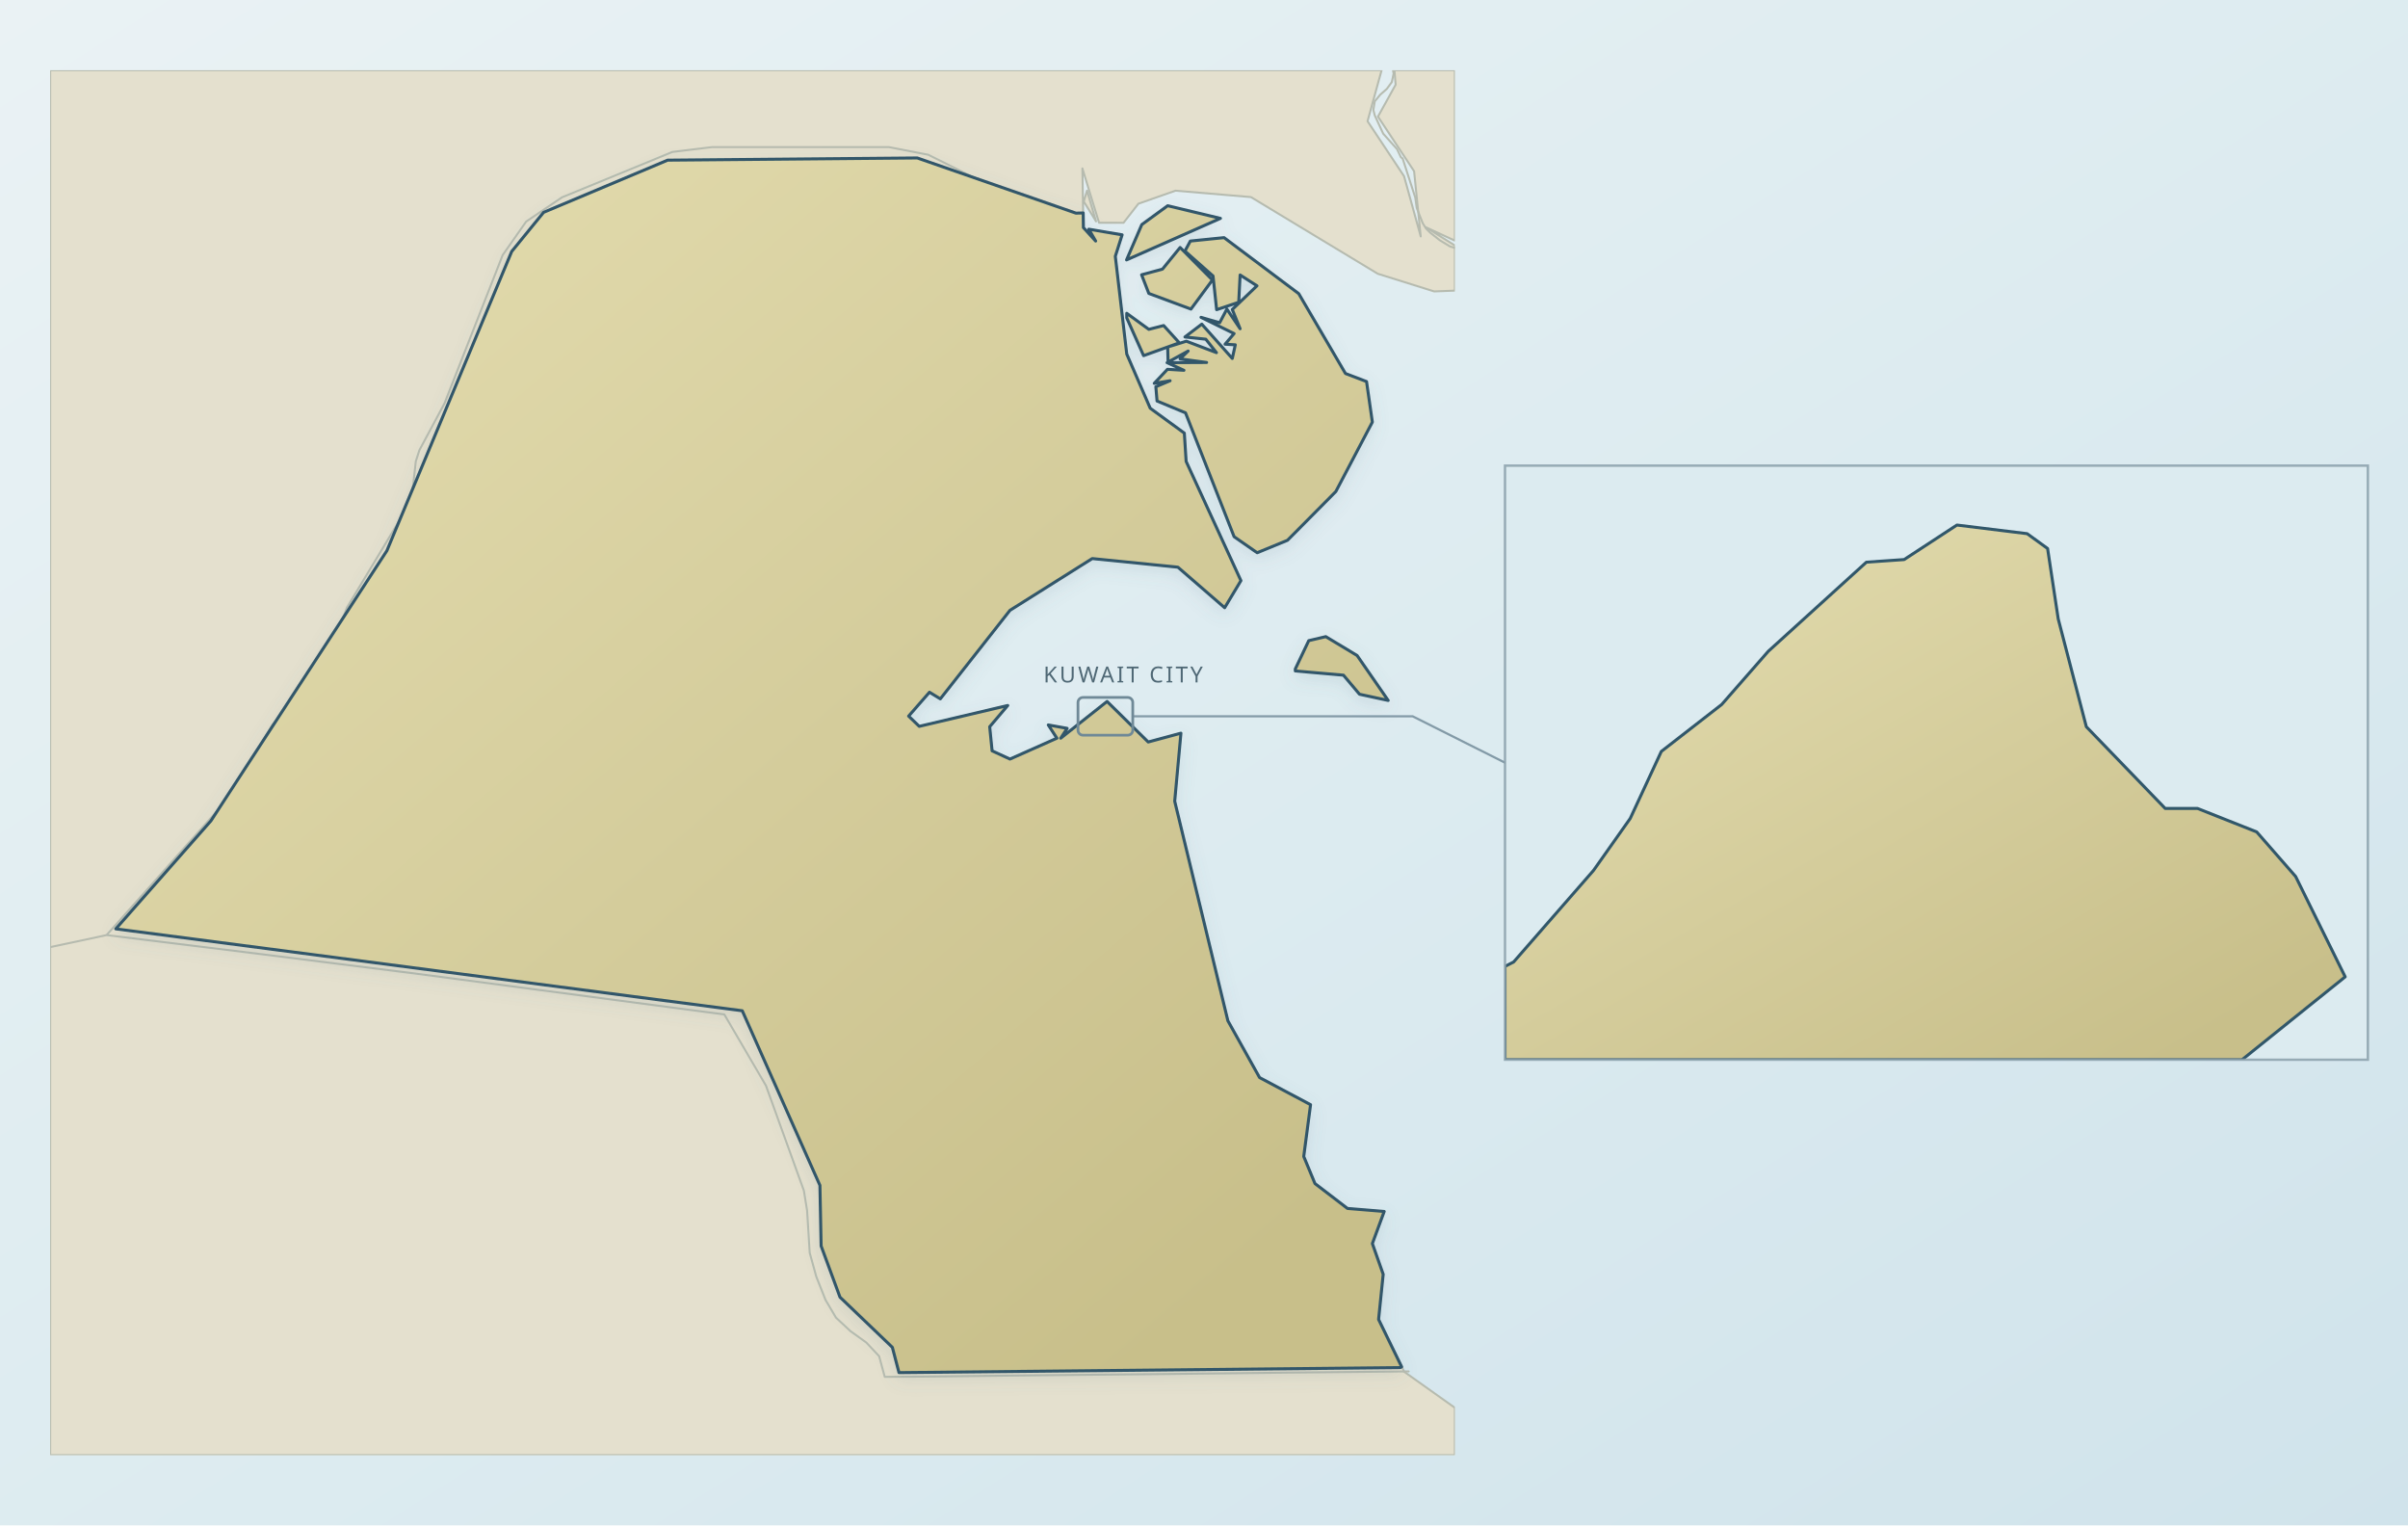
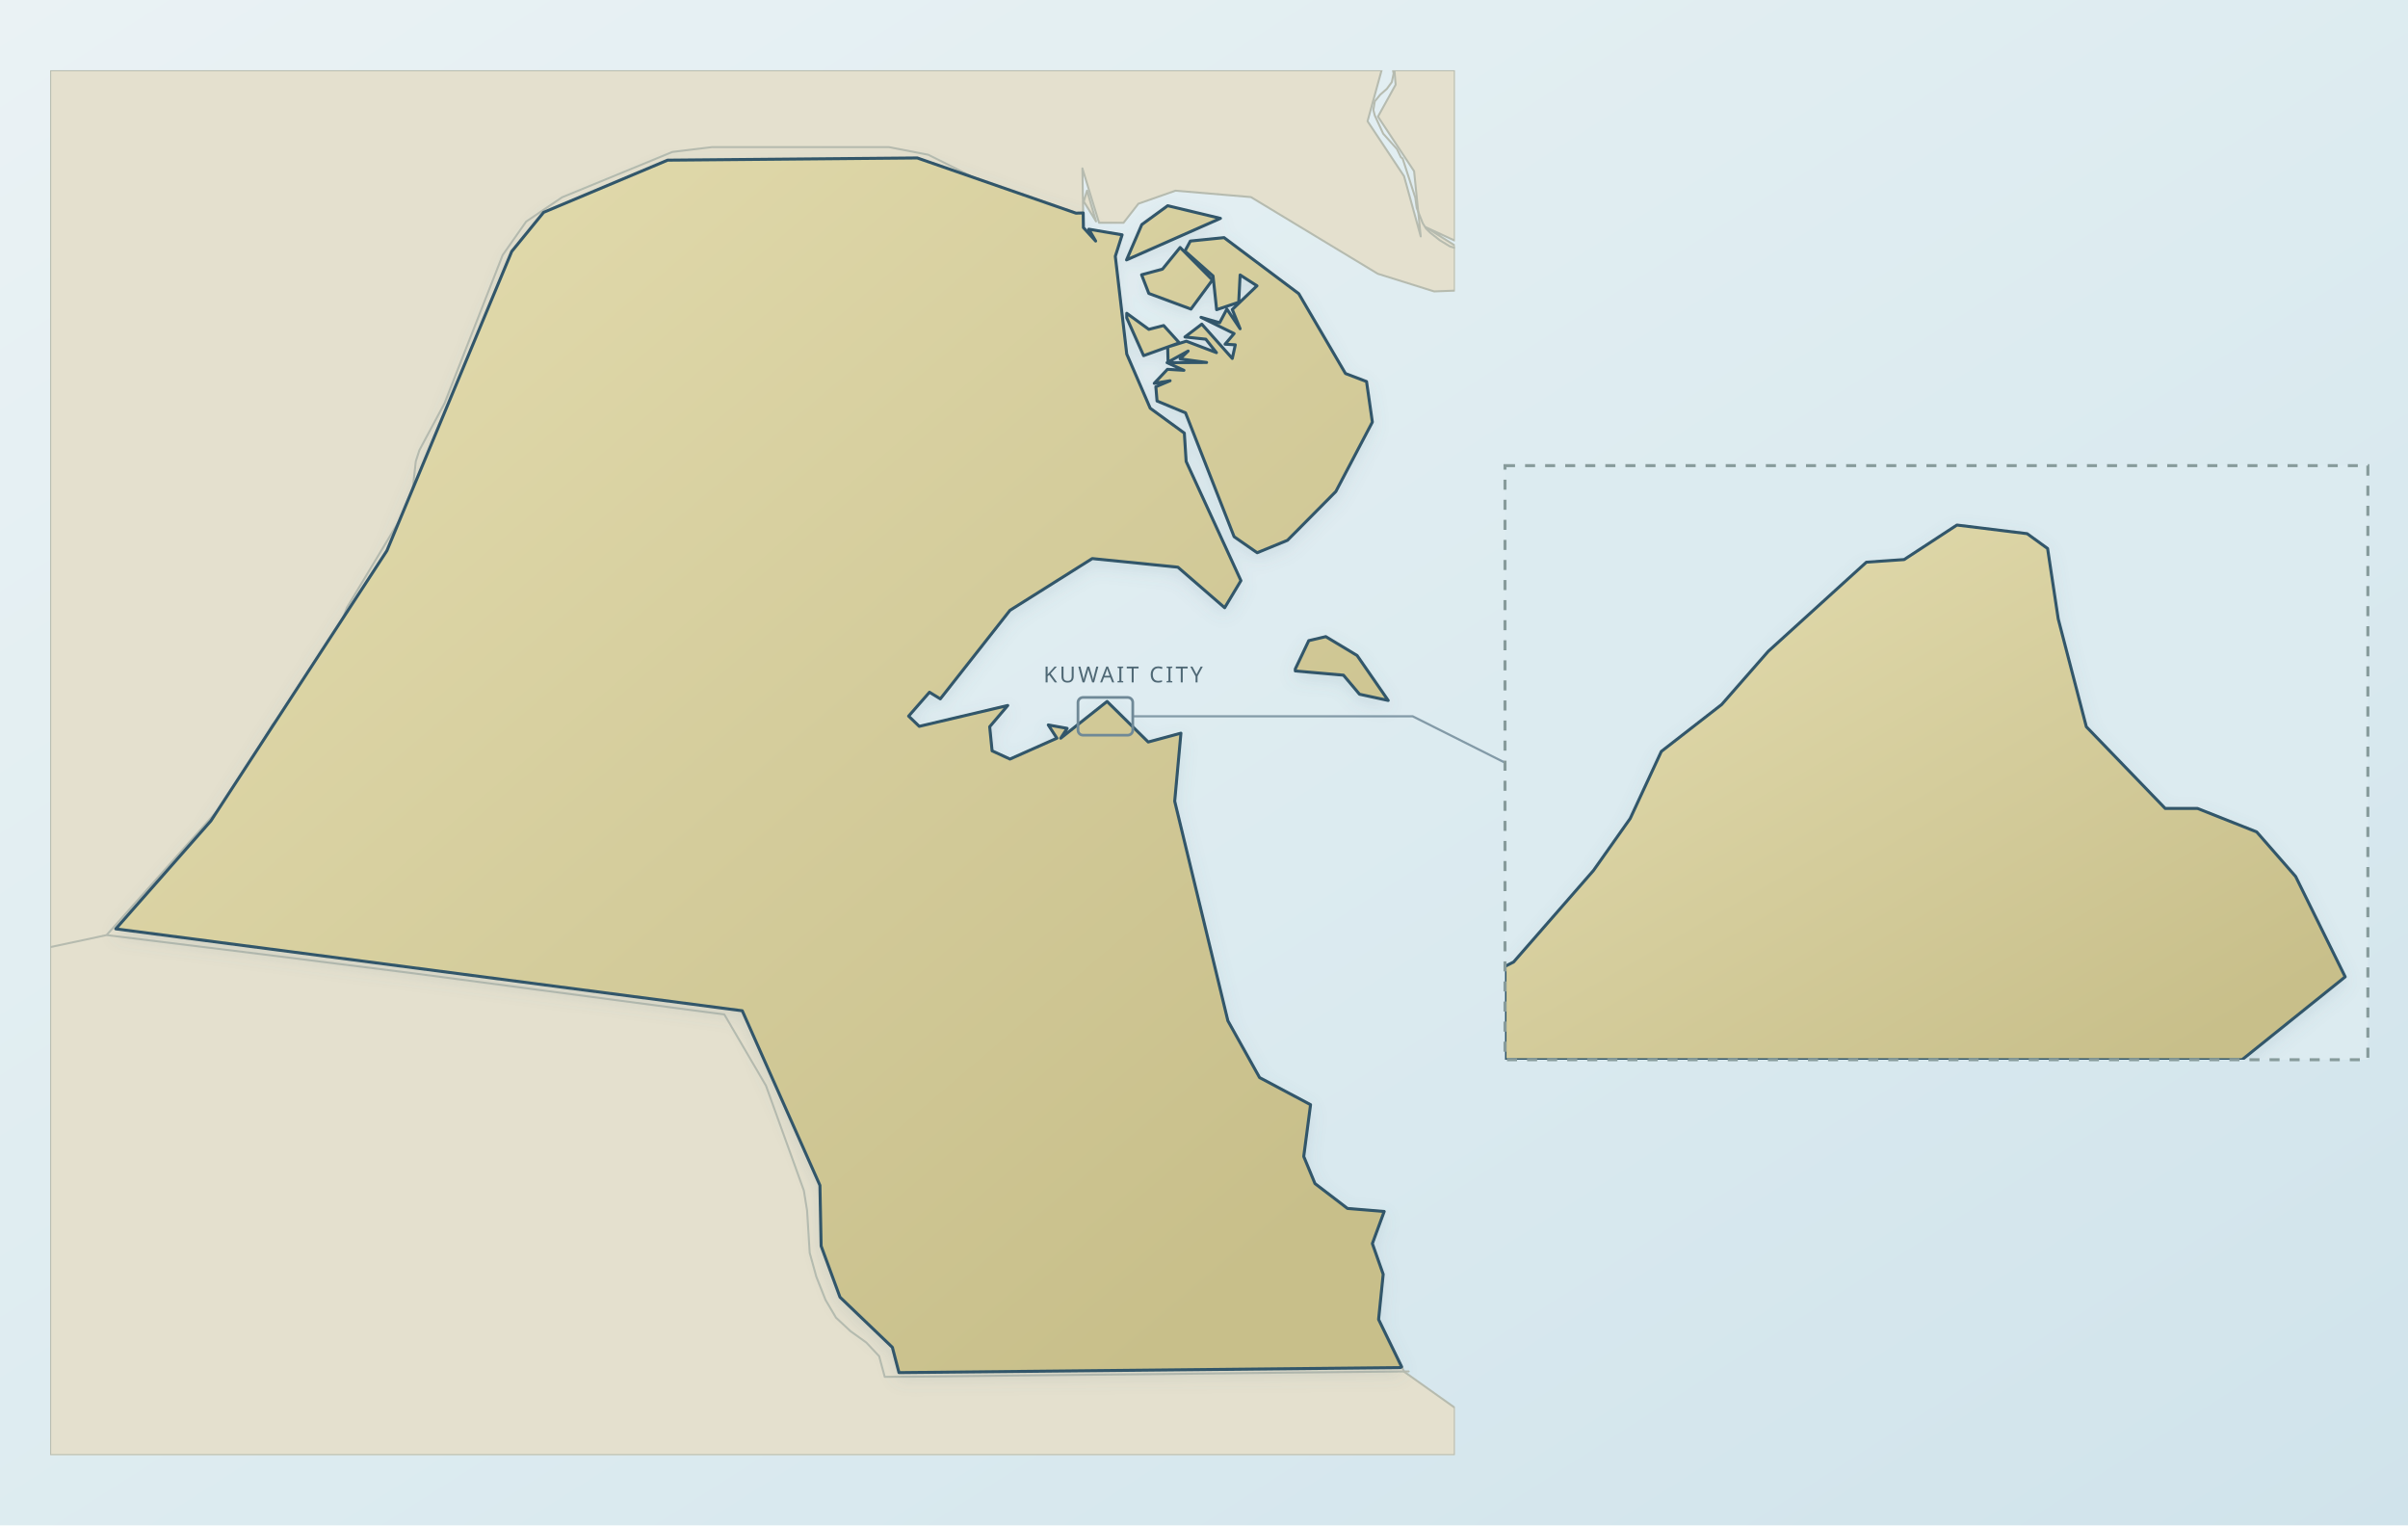
<svg xmlns="http://www.w3.org/2000/svg" viewBox="0 0 1200 760" role="img" aria-label="Map of Kuwait with Kuwait City locator and detailed Kuwait City inset" data-map-style="journey-atlas-map-v3-clean-background" data-map-projection="multi-region-local-equirectangular-fit-v1">
  <defs>
    <linearGradient id="sea" x1="0" y1="0" x2="1" y2="1">
      <stop offset="0" stop-color="#eaf2f4" />
      <stop offset=".55" stop-color="#dcebf0" />
      <stop offset="1" stop-color="#d0e3eb" />
    </linearGradient>
    <linearGradient id="land" x1=".12" y1=".08" x2=".88" y2=".92">
      <stop offset="0" stop-color="#e2dbad" />
      <stop offset=".52" stop-color="#d4cc9b" />
      <stop offset="1" stop-color="#c8bf8a" />
    </linearGradient>
    <filter id="shadow" x="-10%" y="-10%" width="120%" height="120%">
      <feGaussianBlur in="SourceAlpha" stdDeviation="4" result="b" />
      <feOffset in="b" dy="3" result="o" />
      <feColorMatrix in="o" type="matrix" values="0 0 0 0 .12 0 0 0 0 .22 0 0 0 0 .28 0 0 0 .14 0" />
      <feBlend in="SourceGraphic" mode="normal" />
    </filter>
    <clipPath id="clip-city">
      <rect x="750" y="232" width="430" height="296" />
    </clipPath>
    <clipPath id="map-context-clip-country" clipPathUnits="userSpaceOnUse">
      <rect x="25" y="35" width="700" height="690" />
    </clipPath>
    <clipPath id="map-context-clip-city" clipPathUnits="userSpaceOnUse">
      <rect x="750" y="110" width="430" height="540" />
    </clipPath>
    <clipPath id="map-context-reviewed-national-exclusion" clipPathUnits="userSpaceOnUse">
      <path d="M 0,0 L 1200,0 L 1200,760 L 0,760 Z M 105.1,409.0 L 192.8,274.4 L 255.0,125.3 L 270.9,105.8 L 332.7,79.8 L 457.1,78.7 L 536.2,106.2 L 539.8,106.1 L 539.9,113.4 L 546.0,120.1 L 542.6,114.2 L 559.2,117.0 L 555.8,127.7 L 561.5,176.4 L 573.2,203.4 L 590.2,215.8 L 591.1,229.9 L 618.4,289.3 L 610.3,302.8 L 587.0,282.6 L 544.3,278.3 L 503.3,304.1 L 468.6,348.2 L 463.2,344.9 L 452.8,356.8 L 458.1,361.9 L 502.2,351.5 L 493.2,362.1 L 494.4,374.1 L 503.3,378.2 L 526.7,367.8 L 522.4,361.2 L 531.8,362.9 L 528.6,367.8 L 551.7,349.5 L 572.2,369.7 L 588.5,365.3 L 585.4,399.2 L 611.9,508.6 L 627.7,536.9 L 653.1,550.4 L 649.7,576.2 L 655.3,589.7 L 671.5,602.1 L 689.8,603.6 L 683.9,619.6 L 689.3,634.9 L 687.0,657.4 L 698.5,681.0 L 697.8,681.4 L 448.0,683.9 L 444.7,671.3 L 418.6,646.3 L 409.2,620.8 L 408.6,590.6 L 369.9,503.6 L 57.7,462.8 L 105.1,409.0 Z M 660.7,317.2 L 676.3,326.6 L 691.8,349.0 L 677.5,345.9 L 669.5,336.4 L 645.5,334.3 L 645.5,333.3 L 652.2,319.2 L 660.7,317.2 Z M 590.0,184.5 L 581.6,180.7 L 601.3,180.6 L 588.1,178.8 L 592.1,174.9 L 582.1,180.4 L 581.9,172.9 L 591.2,170.0 L 606.2,175.7 L 600.9,169.0 L 590.5,167.9 L 598.9,161.5 L 614.1,178.6 L 615.6,171.8 L 610.5,171.5 L 615.0,166.2 L 598.5,158.1 L 607.8,160.8 L 611.4,154.0 L 618.0,163.8 L 614.1,154.2 L 626.4,142.4 L 618.0,137.0 L 617.3,150.6 L 606.3,154.3 L 604.5,137.5 L 590.5,125.1 L 593.2,120.1 L 610.0,118.4 L 647.2,146.3 L 670.5,186.1 L 681.0,190.1 L 683.9,210.3 L 665.7,244.9 L 641.6,269.2 L 626.5,275.4 L 615.0,267.4 L 590.8,205.7 L 576.6,199.8 L 576.0,192.7 L 583.1,189.7 L 575.2,191.0 L 581.8,184.0 L 590.0,184.5 Z M 572.5,164.1 L 579.9,162.2 L 587.7,170.8 L 569.9,177.2 L 561.5,158.4 L 561.5,156.1 L 572.5,164.1 Z M 588.1,123.3 L 604.2,139.5 L 593.5,154.0 L 572.5,146.2 L 568.9,136.9 L 579.3,134.1 L 588.1,123.3 Z M 608.2,108.8 L 561.4,129.5 L 569.0,111.9 L 581.9,102.5 L 608.2,108.8 Z" fill-rule="evenodd" clip-rule="evenodd" />
    </clipPath>
  </defs>
  <rect width="1200" height="760" fill="url(#sea)" />
  <g id="geographic-context" clip-path="url(#map-context-reviewed-national-exclusion)" fill="#e4e0ce" fill-rule="evenodd" stroke="#b6bbaf" stroke-width="1" stroke-linejoin="round">
    <path data-map-context-region="country" d="M 714.7,145.2 L 686.6,136.4 L 623.4,98.2 L 585.8,95.0 L 567.3,101.5 L 559.9,111.0 L 547.7,111.0 L 539.4,83.9 L 539.9,113.4 L 546.0,120.1 L 542.6,114.2 L 559.2,117.0 L 555.8,127.7 L 561.5,176.4 L 573.2,203.4 L 590.2,215.8 L 591.1,229.9 L 618.4,289.3 L 610.3,302.8 L 587.0,282.6 L 544.3,278.3 L 503.3,304.1 L 468.6,348.2 L 463.2,344.9 L 452.8,356.8 L 458.1,361.9 L 502.2,351.5 L 493.2,362.1 L 494.4,374.1 L 503.3,378.2 L 526.7,367.8 L 522.4,361.2 L 531.8,362.9 L 528.6,367.8 L 551.7,349.5 L 572.2,369.7 L 588.5,365.3 L 585.4,399.2 L 611.9,508.6 L 627.7,536.9 L 653.1,550.4 L 649.7,576.2 L 655.3,589.7 L 671.5,602.1 L 689.8,603.6 L 683.9,619.6 L 689.3,634.9 L 687.0,657.4 L 699.8,683.5 L 725.0,701.4 L 725.0,725.0 L 25.0,725.0 L 25.0,35.0 L 688.5,35.0 L 681.5,60.4 L 699.7,87.8 L 708.0,117.8 L 704.7,85.3 L 686.7,58.1 L 695.5,42.2 L 694.9,35.0 L 725.0,35.0 L 725.0,119.9 L 710.5,113.2 L 725.0,122.3 L 725.0,144.8 L 714.7,145.2 Z M 540.1,100.4 L 541.7,95.0 L 546.2,110.3 L 540.1,100.4 Z" clip-path="url(#map-context-clip-country)" />
  </g>
  <g id="context-national-borders" fill="none" stroke="#b6bbaf" stroke-width="1" stroke-linejoin="round" stroke-linecap="round" aria-hidden="true" clip-path="url(#map-context-clip-country)">
    <path d="M443,73.3 462.6,77.1 536.5,114.1 M53.1,465.9 63.1,454.7 114.4,397.1 135.8,361 157.7,336.9 162.8,329.3 172.9,302.7 198.4,260.4 205.1,245.7 205.9,241.7 207.2,229.9 209,224.3 221.5,201 250.5,127.1 262.2,110.4 280.1,98.3 335.1,75.7 354.8,73.3 443,73.3 M725,123.5 722.6,122.8 717.5,119.7 712.8,116 710.6,113.8 709,111.2 706,103.6 705.3,98.5 699,79 698.1,78.3 696.2,74.3 689.3,66.6 685.1,57.5 684.4,54.8 685.1,50.5 687.8,47.2 691.1,44.3 693.6,40.9 694.5,36.7 694.2,35 M25,471.9 38.2,469.1 53.1,465.9 M360.8,505.4 341.7,502.9 307.7,498.4 273.7,493.9 239.7,489.4 205.7,484.9 167.5,480.1 129.4,475.3 91.3,470.6 53.1,465.9 M440.9,686 438.1,675.7 431.7,668.9 423.9,663.3 416.6,656.5 411.4,647.7 406.8,636.1 403.5,624.2 402.2,603.1 400.6,593.2 381.7,540.9 365.2,512.7 361,505.5 361,505.5 360.8,505.4 M360.8,505.4 360.8,505.4 M702,683.3 641.4,683.9 580.7,684.6 520,685.2 459.3,685.9 440.9,686" />
  </g>
  <g data-map-region="country">
    <path d="M 105.1,409.0 L 192.8,274.4 L 255.0,125.3 L 270.9,105.8 L 332.7,79.8 L 457.1,78.7 L 536.2,106.2 L 539.8,106.1 L 539.9,113.4 L 546.0,120.1 L 542.6,114.2 L 559.2,117.0 L 555.8,127.7 L 561.5,176.4 L 573.2,203.4 L 590.2,215.8 L 591.1,229.9 L 618.4,289.3 L 610.3,302.8 L 587.0,282.6 L 544.3,278.3 L 503.3,304.1 L 468.6,348.2 L 463.2,344.9 L 452.8,356.8 L 458.1,361.9 L 502.2,351.5 L 493.2,362.1 L 494.4,374.1 L 503.3,378.2 L 526.7,367.8 L 522.4,361.2 L 531.8,362.9 L 528.6,367.8 L 551.7,349.5 L 572.2,369.7 L 588.5,365.3 L 585.4,399.2 L 611.9,508.6 L 627.7,536.9 L 653.1,550.4 L 649.7,576.2 L 655.3,589.7 L 671.5,602.1 L 689.8,603.6 L 683.9,619.6 L 689.3,634.9 L 687.0,657.4 L 698.5,681.0 L 697.8,681.4 L 448.0,683.9 L 444.7,671.3 L 418.6,646.3 L 409.2,620.8 L 408.6,590.6 L 369.9,503.6 L 57.7,462.8 L 105.1,409.0 Z M 660.7,317.2 L 676.3,326.6 L 691.8,349.0 L 677.5,345.9 L 669.5,336.4 L 645.5,334.3 L 645.5,333.3 L 652.2,319.2 L 660.7,317.2 Z M 590.0,184.5 L 581.6,180.7 L 601.3,180.6 L 588.1,178.8 L 592.1,174.9 L 582.1,180.4 L 581.9,172.9 L 591.2,170.0 L 606.2,175.7 L 600.9,169.0 L 590.5,167.9 L 598.9,161.5 L 614.1,178.6 L 615.6,171.8 L 610.5,171.5 L 615.0,166.2 L 598.5,158.1 L 607.8,160.8 L 611.4,154.0 L 618.0,163.8 L 614.1,154.2 L 626.4,142.4 L 618.0,137.0 L 617.3,150.6 L 606.3,154.3 L 604.5,137.5 L 590.5,125.1 L 593.2,120.1 L 610.0,118.4 L 647.2,146.3 L 670.5,186.1 L 681.0,190.1 L 683.9,210.3 L 665.7,244.9 L 641.6,269.2 L 626.5,275.4 L 615.0,267.4 L 590.8,205.7 L 576.6,199.8 L 576.0,192.7 L 583.1,189.7 L 575.2,191.0 L 581.8,184.0 L 590.0,184.5 Z M 572.5,164.1 L 579.9,162.2 L 587.7,170.8 L 569.9,177.2 L 561.5,158.4 L 561.5,156.1 L 572.5,164.1 Z M 588.1,123.3 L 604.2,139.5 L 593.5,154.0 L 572.5,146.2 L 568.9,136.9 L 579.3,134.1 L 588.1,123.3 Z M 608.2,108.8 L 561.4,129.5 L 569.0,111.9 L 581.9,102.5 L 608.2,108.8 Z" fill="url(#land)" fill-rule="evenodd" stroke="#31576a" stroke-width="1.5" stroke-linejoin="round" stroke-linecap="round" filter="url(#shadow)" />
  </g>
  <g aria-hidden="true" fill="none" stroke="#6f8997" stroke-linejoin="round" stroke-linecap="round">
    <rect x="537.2" y="347.5" width="27.3" height="18.8" rx="2.5" stroke-width="1.35" />
    <path d="M 564.5,356.9 L 704,356.9 L 750,380" stroke-width="1.1" opacity=".82" />
  </g>
  <text x="520" y="340" font-family="system-ui, sans-serif" font-size="11" letter-spacing="1.2" fill="#4f6875">KUWAIT CITY</text>
  <g data-map-region="city" clip-path="url(#clip-city)">
    <rect x="750" y="232" width="430" height="296" fill="#dcebf0" />
-     <path d="M 1117.3,528.0 L 750.0,528.0 L 750.0,481.5 L 754.3,479.3 L 794.1,433.7 L 812.4,407.8 L 827.9,374.4 L 858.0,351.0 L 881.2,324.5 L 930.1,280.1 L 948.9,278.8 L 975.2,261.6 L 1010.2,265.9 L 1020.4,273.3 L 1025.7,308.4 L 1039.7,362.1 L 1079.0,402.8 L 1095.1,402.8 L 1124.6,414.5 L 1144.0,436.7 L 1168.7,486.7 L 1117.3,528.0 Z" fill="url(#land)" fill-rule="evenodd" stroke="#31576a" stroke-width="1.5" stroke-linejoin="round" stroke-linecap="round" />
+     <path d="M 1117.3,528.0 L 750.0,528.0 L 750.0,481.5 L 754.3,479.3 L 794.1,433.7 L 812.4,407.8 L 827.9,374.4 L 858.0,351.0 L 881.2,324.5 L 930.1,280.1 L 948.9,278.8 L 975.2,261.6 L 1010.2,265.9 L 1020.4,273.3 L 1025.7,308.4 L 1039.7,362.1 L 1079.0,402.8 L 1095.1,402.8 L 1124.6,414.5 L 1144.0,436.7 L 1168.7,486.7 L 1117.3,528.0 Z" fill="url(#land)" fill-rule="evenodd" stroke="#31576a" stroke-width="1.5" stroke-linejoin="round" stroke-linecap="round" filter="url(#shadow)" />
  </g>
-   <rect x="750" y="232" width="430" height="296" fill="none" stroke="#8aa0aa" stroke-width="1.2" opacity=".85" />
+   <rect x="750" y="232" width="430" height="296" fill="none" stroke="#879b9b" stroke-width="1.5" stroke-dasharray="5 5" />
</svg>
